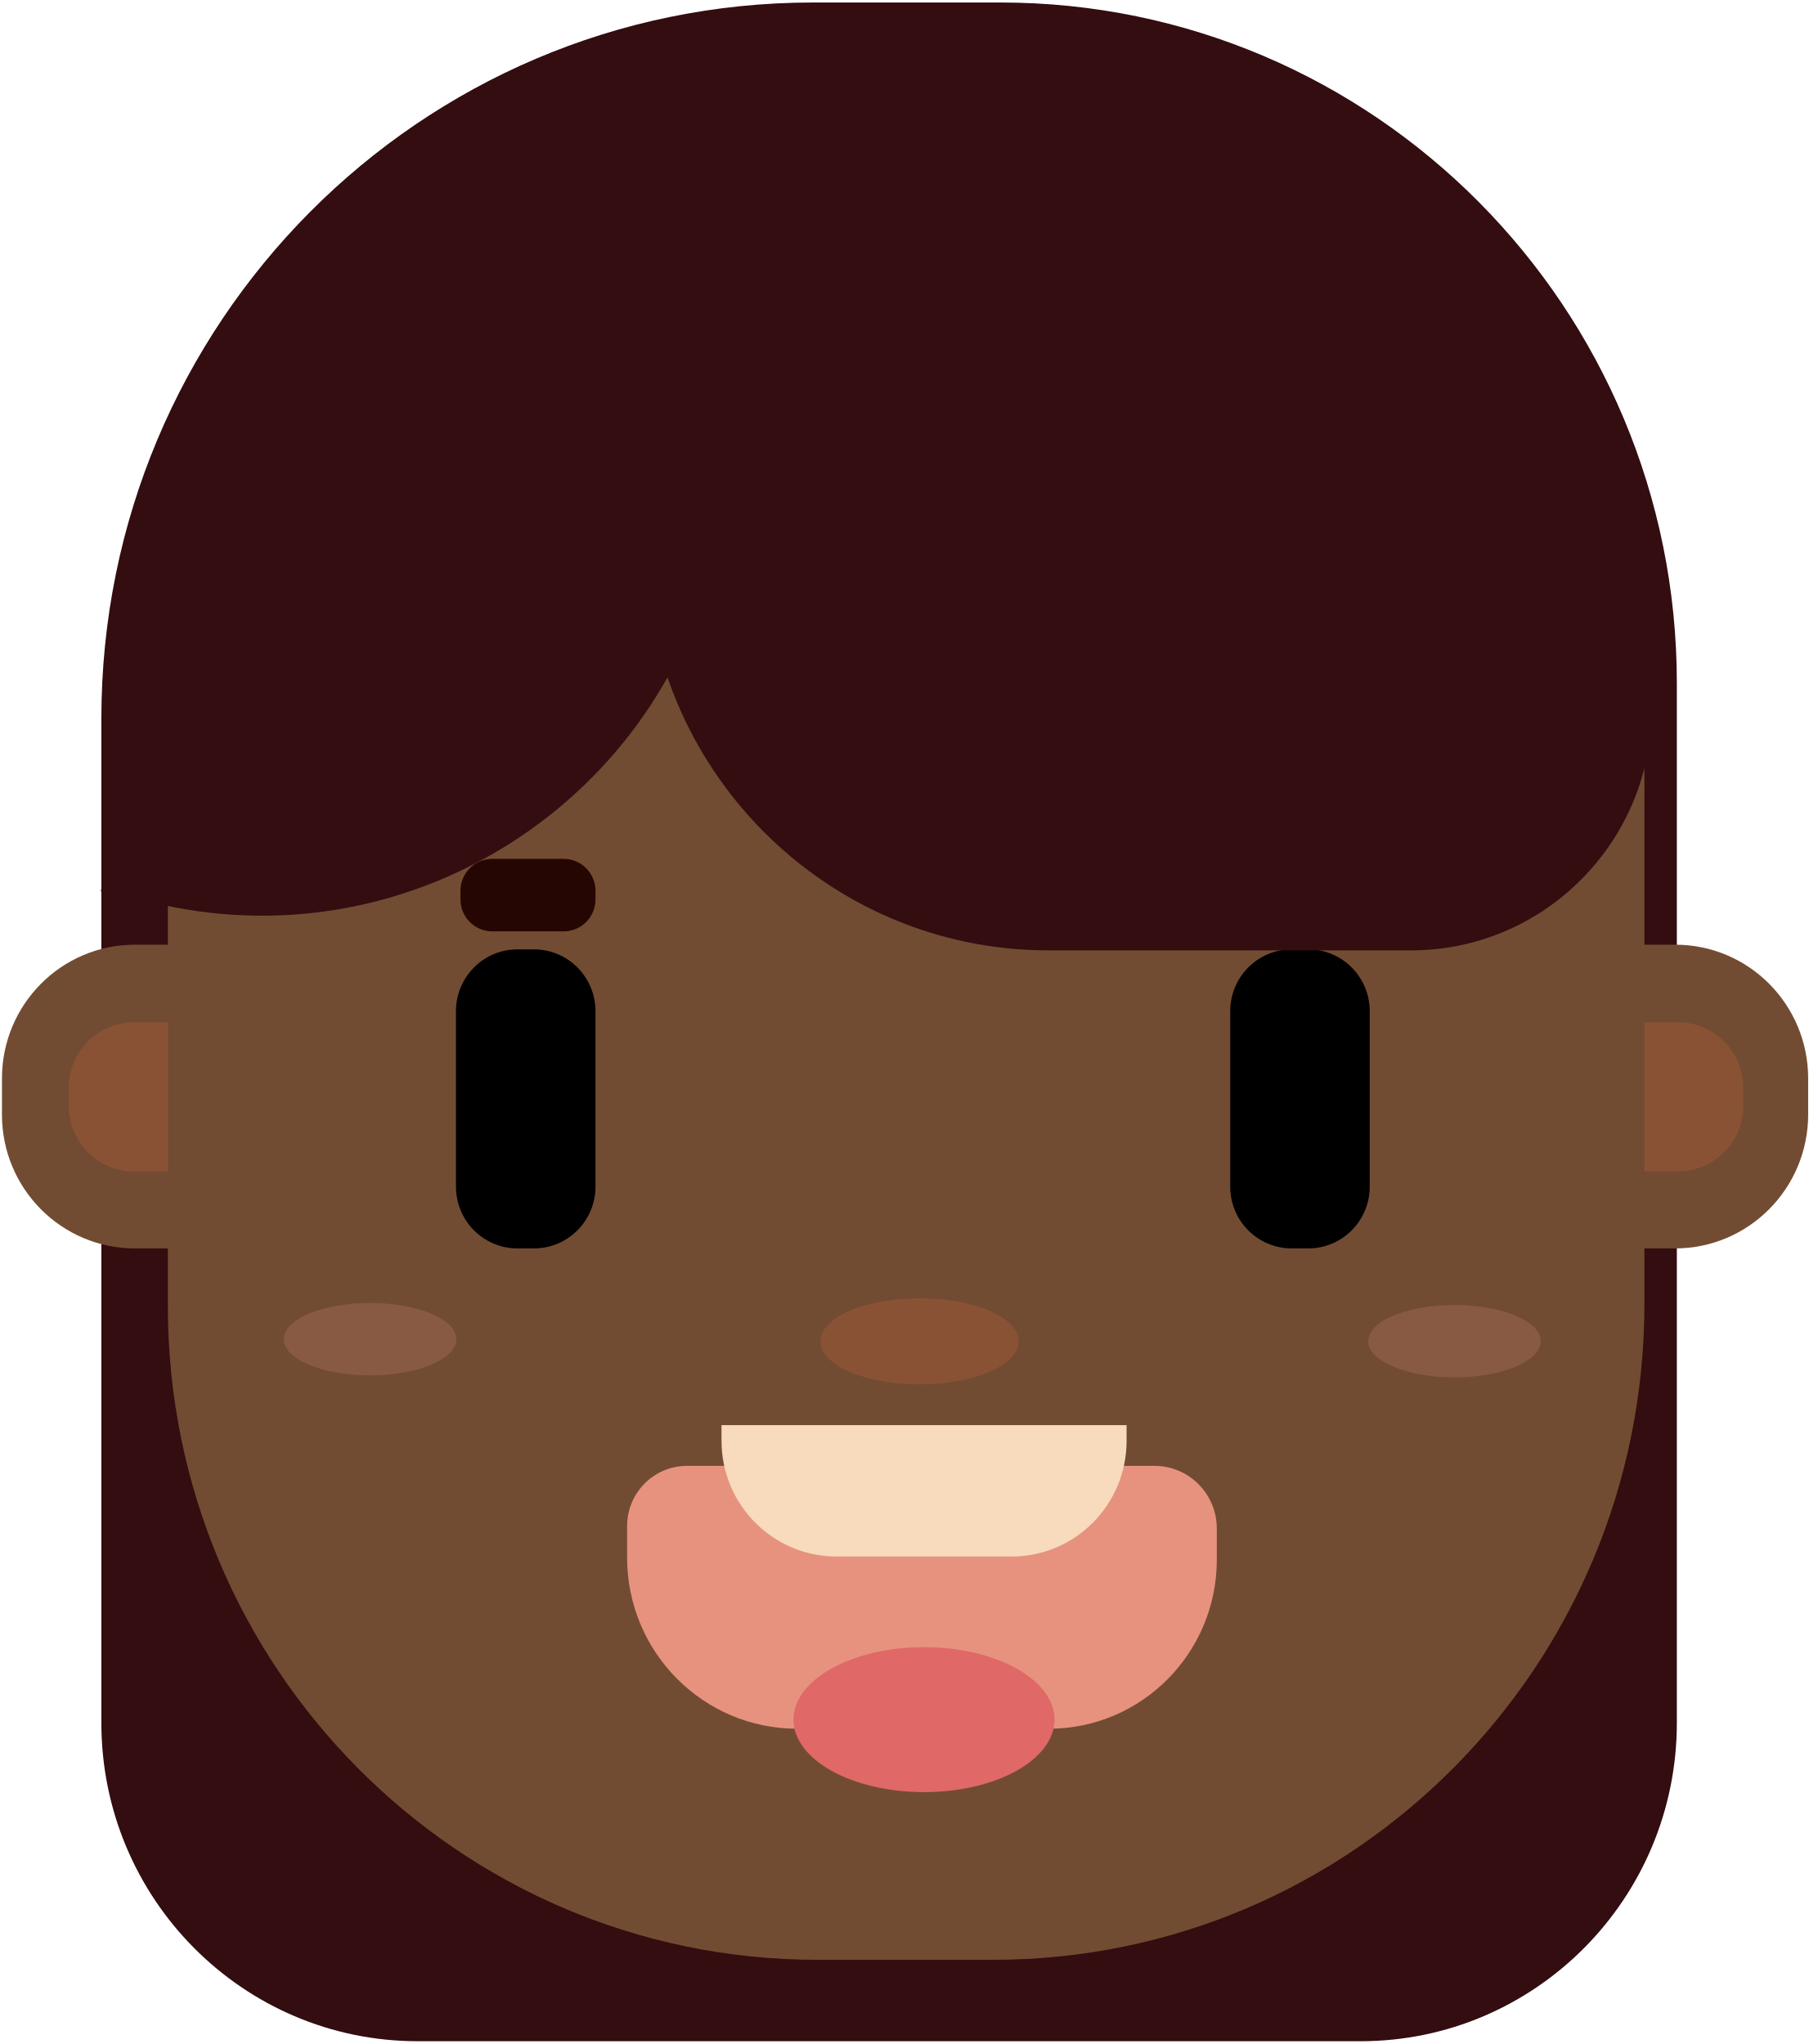
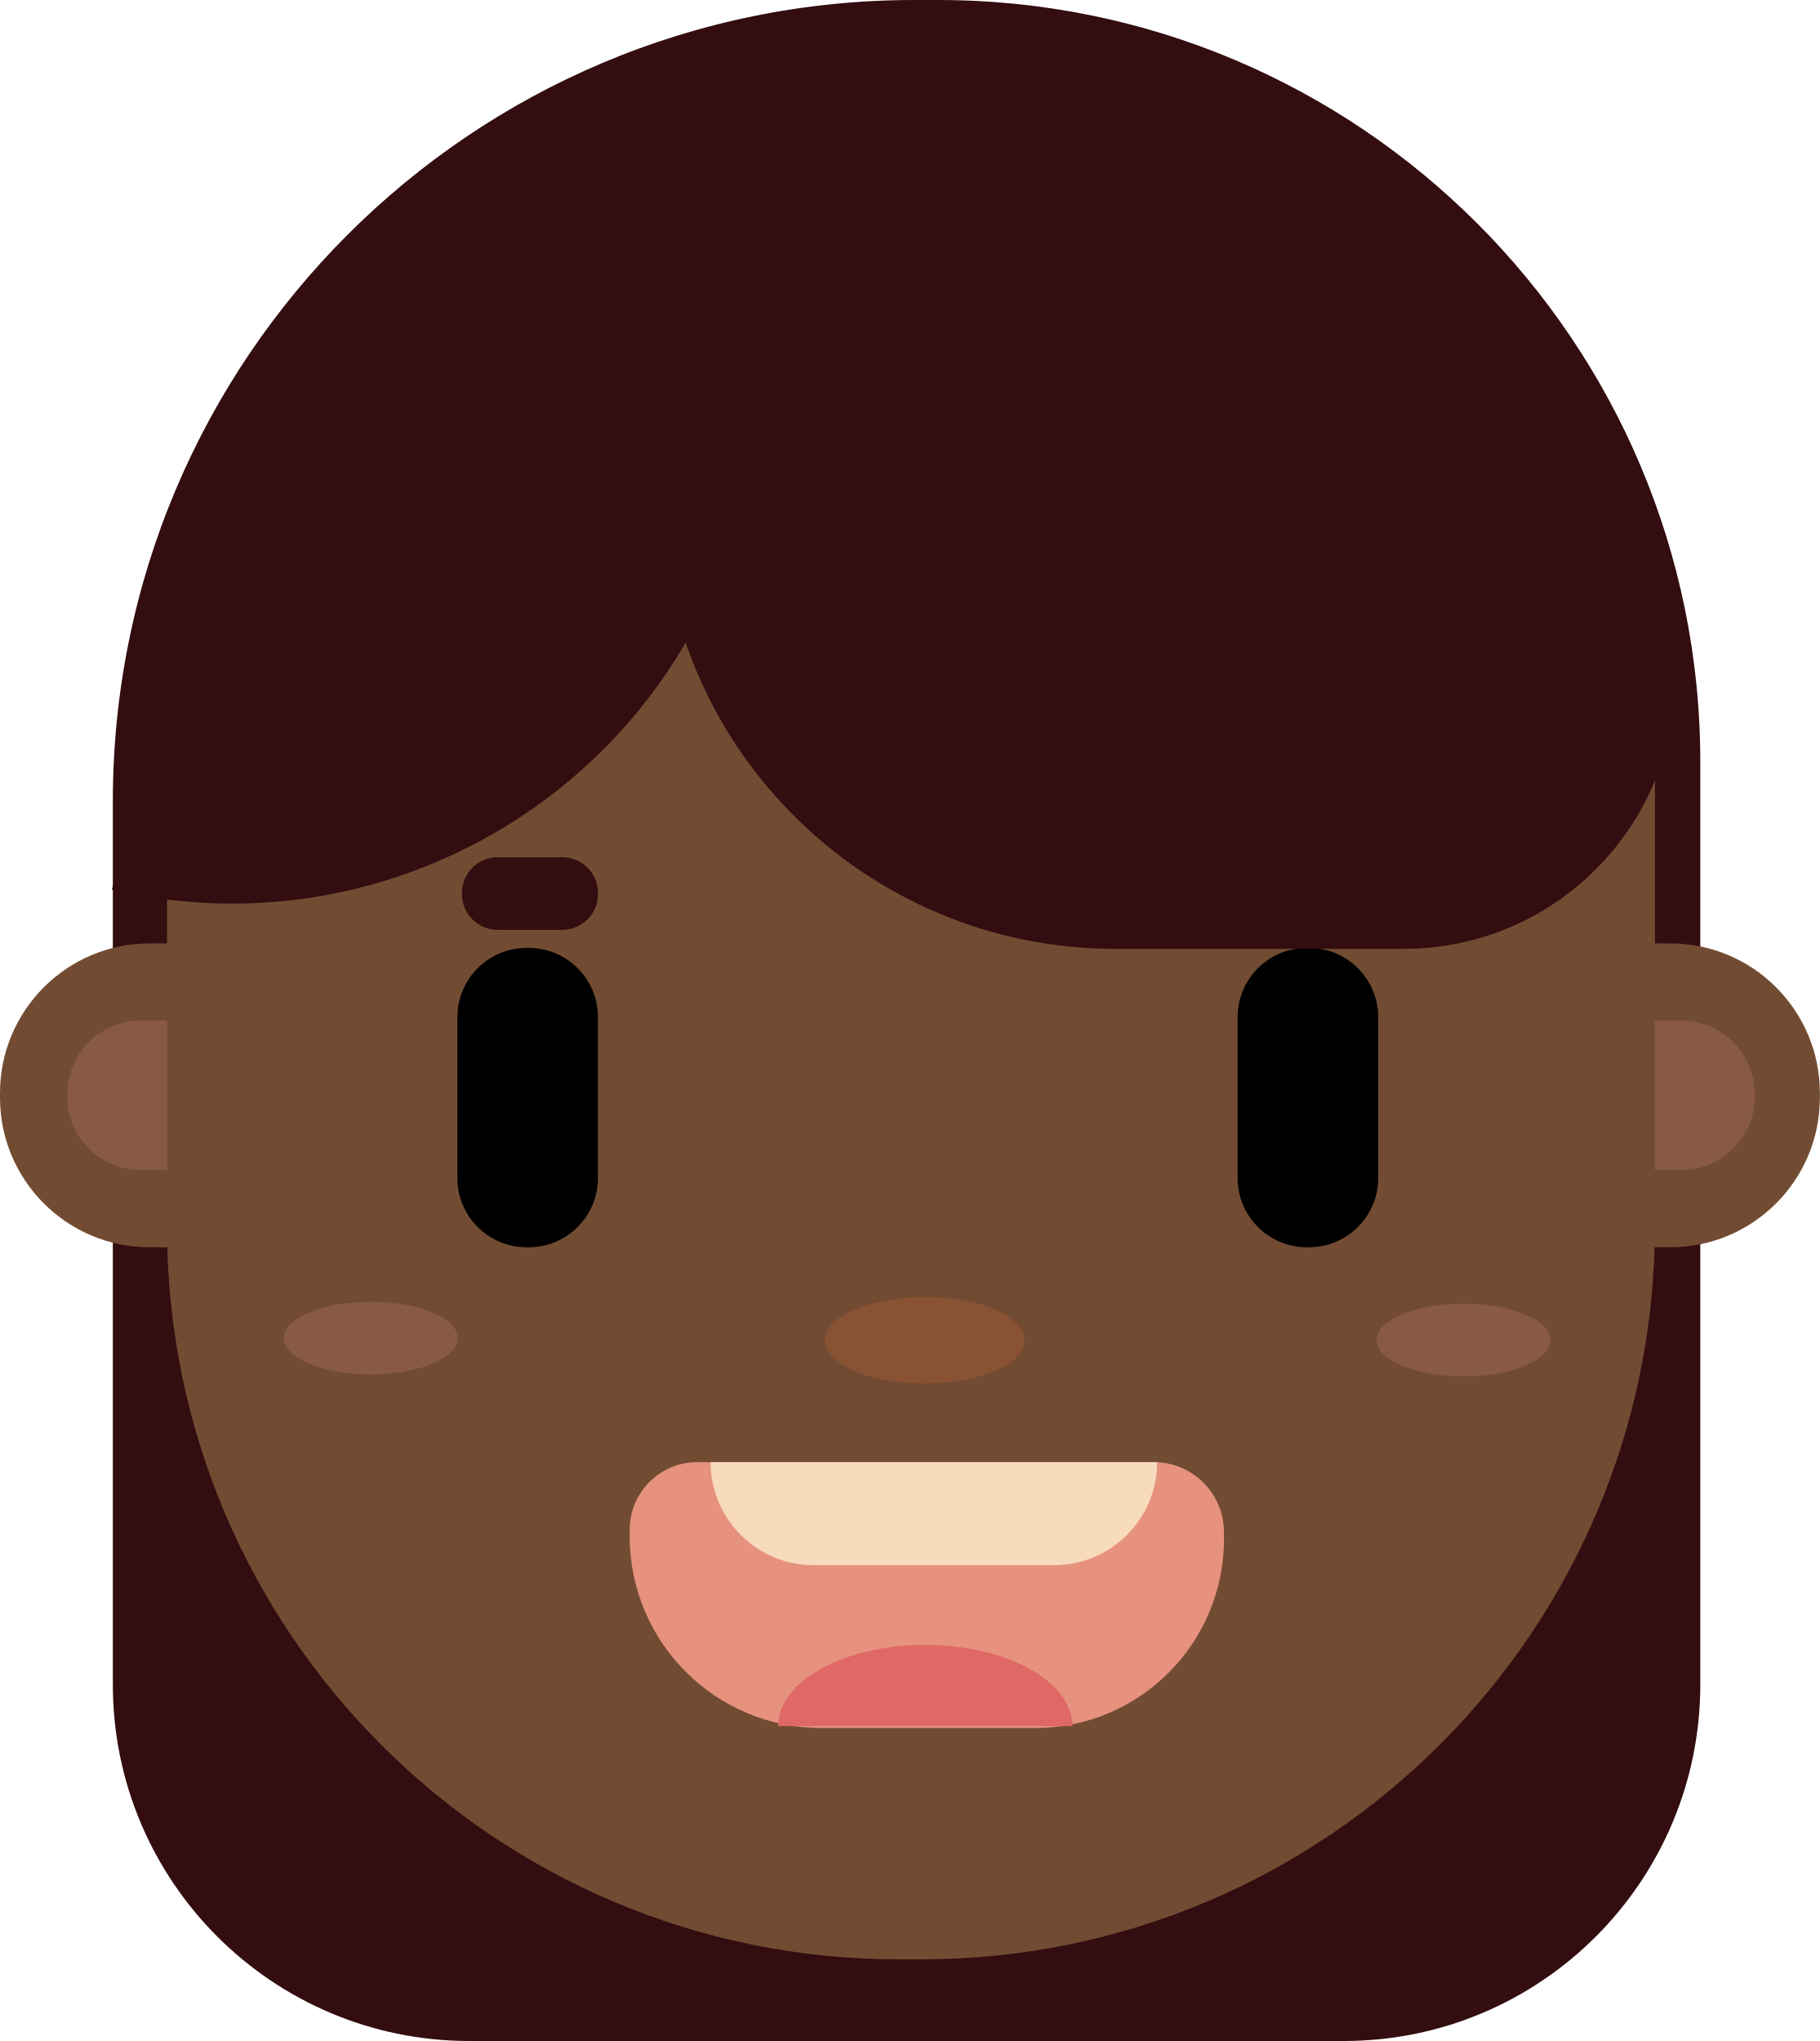
- <svg xmlns="http://www.w3.org/2000/svg" width="482" height="545" viewBox="0 0 482 545" fill="none">
-   <path d="M362.642 544.26H111.367C64.778 544.26 27.02 506.248 27.02 459.347V191.598C27.02 86.148 111.93 0.668 216.678 0.668H266.685C366.249 0.668 446.989 81.95 446.989 182.181V459.347C446.989 506.248 409.23 544.26 362.642 544.26Z" fill="#330D10" />
-   <path d="M446.527 332.867H35.951C16.376 332.867 0.521 316.906 0.521 297.2V287.556C0.521 267.85 16.376 251.888 35.951 251.888H446.565C466.139 251.888 481.994 267.85 481.994 287.556V297.2C481.957 316.906 466.102 332.867 446.527 332.867Z" fill="#724C32" />
-   <path d="M447.285 312.329H35.731C26.113 312.329 18.336 304.462 18.336 294.817V290.089C18.336 280.407 26.151 272.577 35.731 272.577H447.285C456.903 272.577 464.68 280.445 464.68 290.089V294.817C464.718 304.462 456.903 312.329 447.285 312.329Z" fill="#8A5235" />
-   <path d="M264.727 522.551H217.875C122.257 522.551 44.748 444.522 44.748 348.263V183.809C44.748 158.051 65.487 137.173 91.073 137.173H392.017C417.603 137.173 438.342 158.051 438.342 183.809V347.771C438.305 444.296 360.608 522.551 264.727 522.551Z" fill="#724C32" />
-   <path d="M142.355 332.87H137.922C128.867 332.87 121.541 325.494 121.541 316.379V269.63C121.541 260.514 128.867 253.139 137.922 253.139H142.355C151.41 253.139 158.736 260.514 158.736 269.63V316.379C158.736 325.494 151.372 332.87 142.355 332.87Z" fill="black" />
-   <path d="M279.612 460.937H212.473C187.45 460.937 167.162 440.513 167.162 415.285V406.926C167.162 398.038 174.301 390.851 183.13 390.851H307.753C316.92 390.851 324.359 398.34 324.359 407.569V415.928C324.322 440.778 304.296 460.937 279.612 460.937Z" fill="#E6927F" />
-   <path d="M269.689 415.018H222.988C206.044 415.018 192.33 401.213 192.33 384.155V379.994H300.309V384.155C300.309 401.213 286.596 415.018 269.689 415.018Z" fill="#F8DABD" />
-   <path d="M246.308 477.845C265.523 477.845 281.099 469.192 281.099 458.518C281.099 447.843 265.523 439.19 246.308 439.19C227.094 439.19 211.518 447.843 211.518 458.518C211.518 469.192 227.094 477.845 246.308 477.845Z" fill="#E06867" />
-   <path d="M245.112 369.104C259.699 369.104 271.524 363.973 271.524 357.643C271.524 351.314 259.699 346.183 245.112 346.183C230.524 346.183 218.699 351.314 218.699 357.643C218.699 363.973 230.524 369.104 245.112 369.104Z" fill="#8A5235" />
-   <path d="M348.742 332.87H344.309C335.254 332.87 327.928 325.494 327.928 316.379V269.63C327.928 260.514 335.254 253.139 344.309 253.139H348.742C357.797 253.139 365.123 260.514 365.123 269.63V316.379C365.123 325.494 357.797 332.87 348.742 332.87Z" fill="black" />
-   <path d="M173.026 72.648H346.378C398.264 72.648 440.344 115.009 440.344 167.243V188.764C440.344 224.469 411.602 253.404 376.135 253.404H279.502C220.177 253.404 172.049 204.99 172.049 145.23V73.593C172.086 73.064 172.5 72.648 173.026 72.648Z" fill="#330D10" />
-   <path d="M150.282 248.332H131.196C126.537 248.332 122.742 244.512 122.742 239.822V237.515C122.742 232.825 126.537 229.004 131.196 229.004H150.282C154.94 229.004 158.735 232.825 158.735 237.515V239.822C158.735 244.512 154.94 248.332 150.282 248.332Z" fill="#260602" />
-   <path d="M209.728 59.785L191.13 145.719C176.515 213.195 110.315 255.973 43.288 241.26L26.869 237.666L45.467 151.733C60.082 84.256 126.282 41.479 193.309 56.192L209.728 59.785Z" fill="#330D10" />
-   <path d="M387.708 367.249C400.407 367.249 410.702 362.931 410.702 357.605C410.702 352.278 400.407 347.96 387.708 347.96C375.009 347.96 364.715 352.278 364.715 357.605C364.715 362.931 375.009 367.249 387.708 367.249Z" fill="#885A44" />
-   <path d="M98.634 366.718C111.333 366.718 121.628 362.4 121.628 357.073C121.628 351.746 111.333 347.428 98.634 347.428C85.935 347.428 75.641 351.746 75.641 357.073C75.641 362.4 85.935 366.718 98.634 366.718Z" fill="#885A44" />
+ <svg xmlns="http://www.w3.org/2000/svg" viewBox="0 0 317.89 356.56">
+   <defs>
+     <style>.cls-1{fill:#330d10;}.cls-2{fill:#724c32;}.cls-3{fill:#885a44;}.cls-4{fill:#e6927f;}.cls-5{fill:#8a5235;}.cls-6{fill:#e06867;}.cls-7{fill:#f8dabd;}</style>
+   </defs>
+   <g id="Layer_2" data-name="Layer 2">
+     <g id="Layer_1-2" data-name="Layer 1">
+       <path class="cls-1" d="M159.72,0h4.13A133.14,133.14,0,0,1,297,133.14V294.27a62.29,62.29,0,0,1-62.29,62.29H82a62.29,62.29,0,0,1-62.29-62.29V140a140,140,0,0,1,140-140Z" />
+       <rect class="cls-2" y="164.81" width="317.89" height="53.09" rx="26.15" />
+       <rect class="cls-3" x="11.75" y="178.3" width="294.76" height="26.11" rx="12.86" />
+       <path class="cls-2" d="M63.39,89.54H254.87a34.21,34.21,0,0,1,34.21,34.21v90.38A128.18,128.18,0,0,1,160.9,342.3H157A127.84,127.84,0,0,1,29.18,214.46V123.74A34.21,34.21,0,0,1,63.39,89.54Z" />
+       <rect x="79.89" y="165.6" width="24.56" height="52.3" rx="12.1" />
+       <path class="cls-4" d="M121.8,255.43h79.74a12.26,12.26,0,0,1,12.26,12.26v1.19a33,33,0,0,1-33,33H143.48A33.47,33.47,0,0,1,110,268.42v-1.19a11.8,11.8,0,0,1,11.8-11.8Z" />
+       <ellipse class="cls-5" cx="161.51" cy="234.14" rx="17.43" ry="7.53" />
+       <rect x="216.18" y="165.6" width="24.56" height="52.3" rx="12.1" />
+       <path class="cls-1" d="M162.87,47.2h50.42a79.34,79.34,0,0,1,79.34,79.34v38.52a.71.71,0,0,1-.71.71H184.86a69.4,69.4,0,0,1-69.4-69.4V94.6a47.4,47.4,0,0,1,47.4-47.4Z" transform="translate(408.08 212.96) rotate(180)" />
+       <rect class="cls-1" x="80.69" y="149.76" width="23.77" height="12.68" rx="6.24" />
+       <path class="cls-1" d="M10.08,50.54h48a91.74,91.74,0,0,1,91.74,91.74v1.39a0,0,0,0,1,0,0h-48A91.74,91.74,0,0,1,10.08,51.93V50.54A0,0,0,0,1,10.08,50.54Z" transform="translate(-31.97 154.52) rotate(-77.7)" />
+       <ellipse class="cls-3" cx="255.65" cy="234.11" rx="15.17" ry="6.34" />
+       <ellipse class="cls-3" cx="64.77" cy="233.76" rx="15.17" ry="6.34" />
+       <path class="cls-6" d="M135.92,301.54c0-7.83,11.51-14.18,25.7-14.18s25.69,6.35,25.69,14.18" />
+       <path class="cls-7" d="M184.12,273.43h-42a18,18,0,0,1-18-18h78A18,18,0,0,1,184.12,273.43Z" />
+     </g>
+   </g>
</svg>
